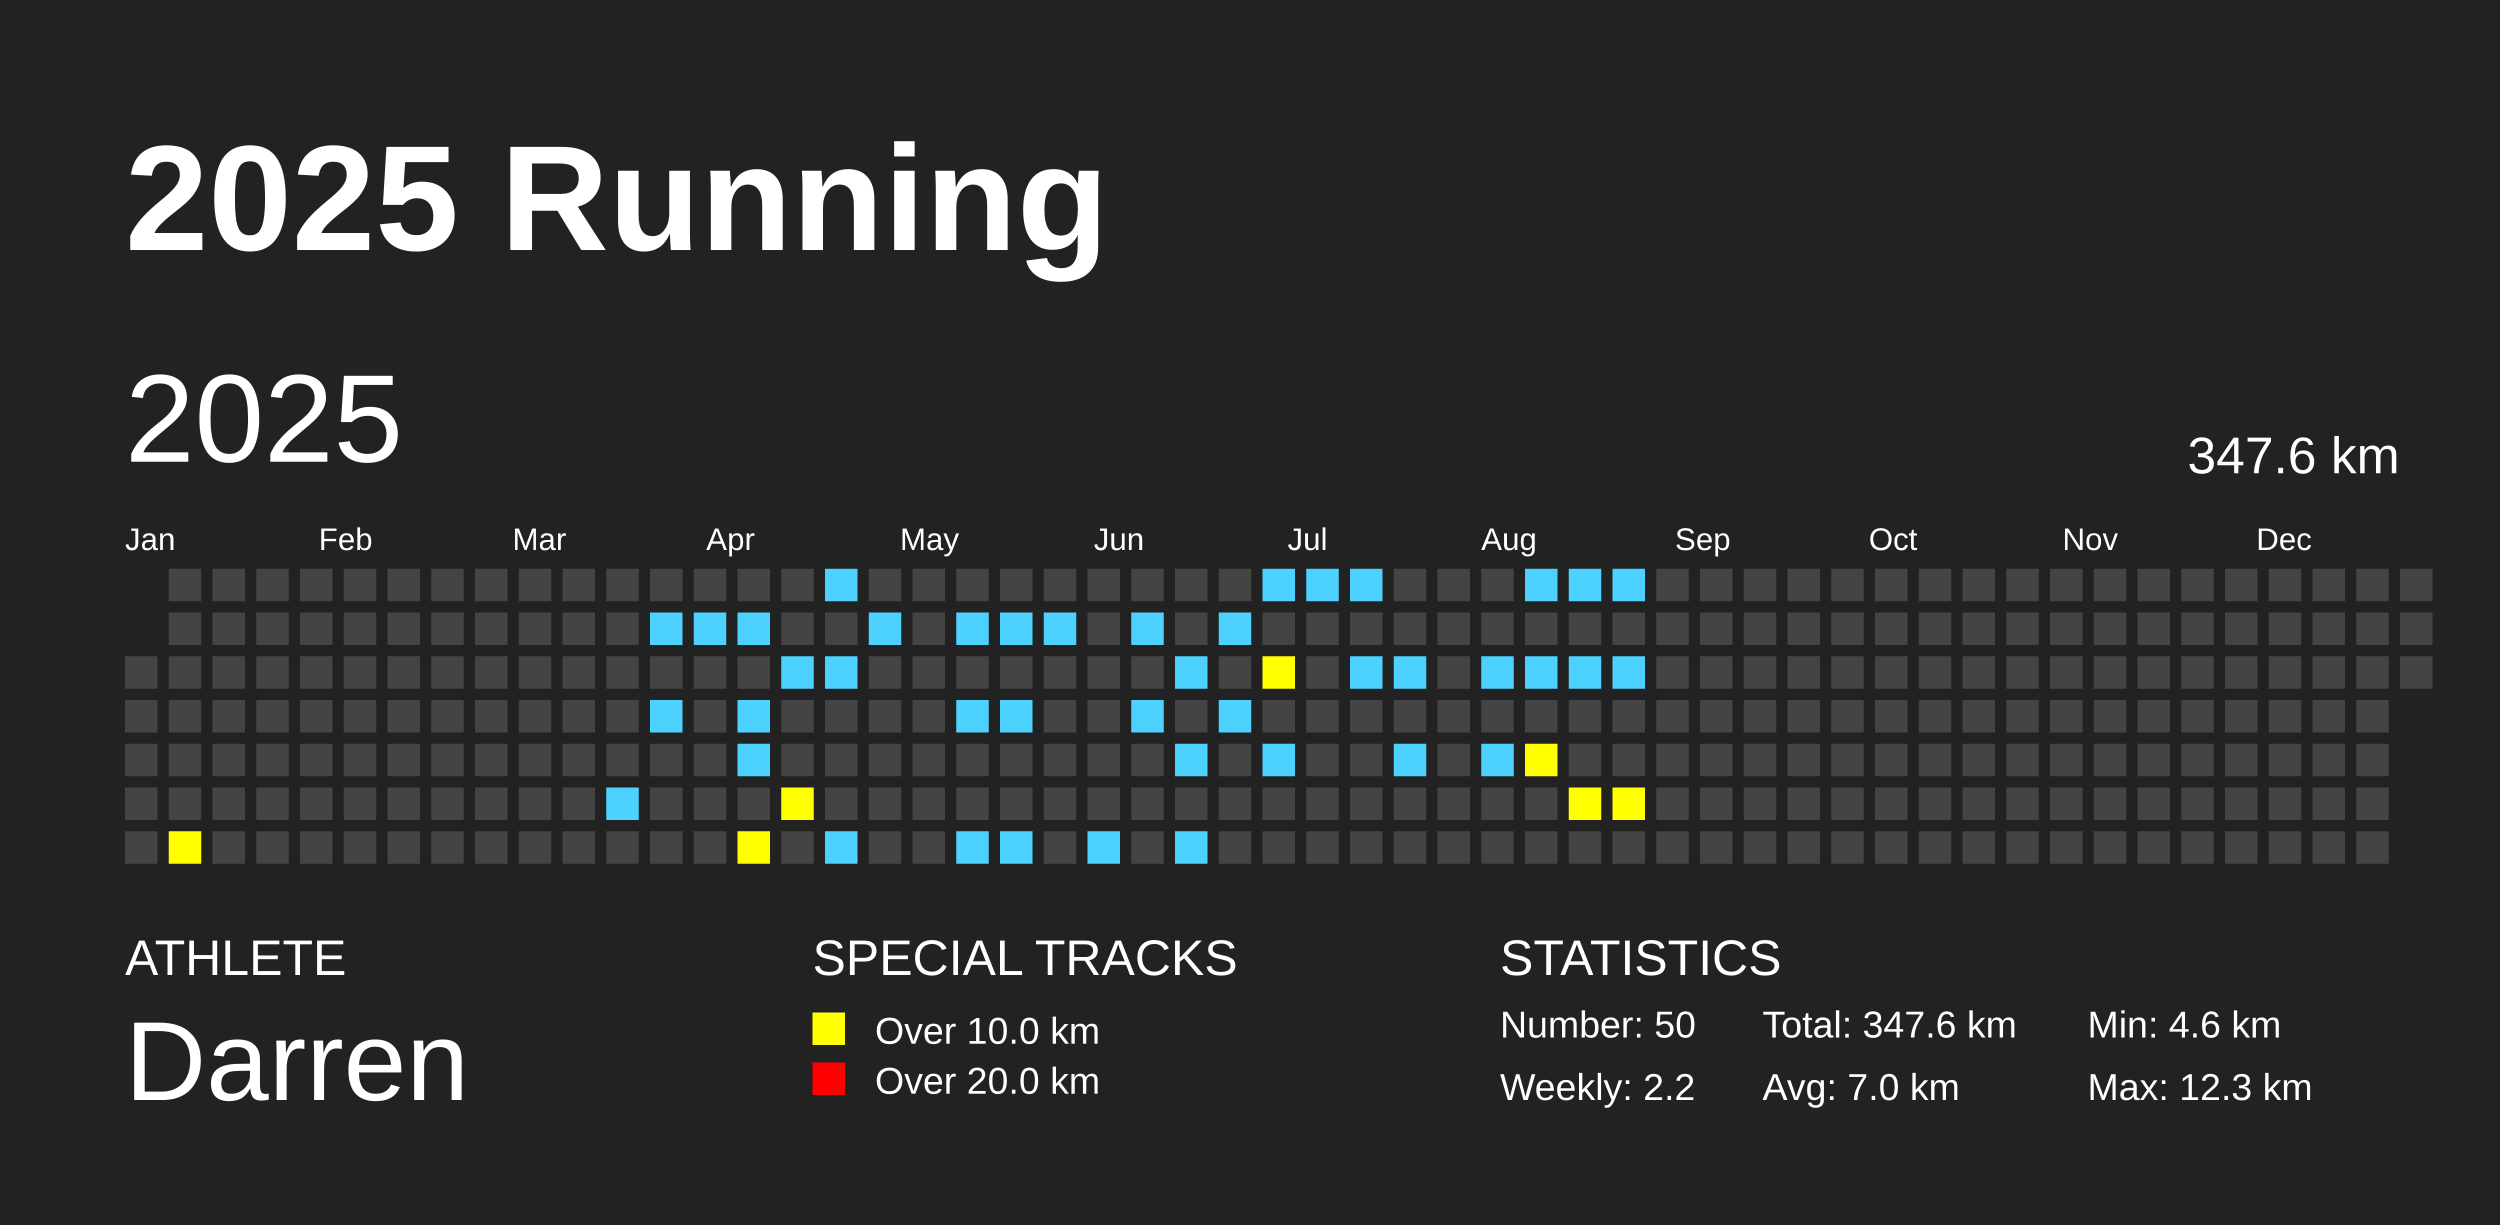
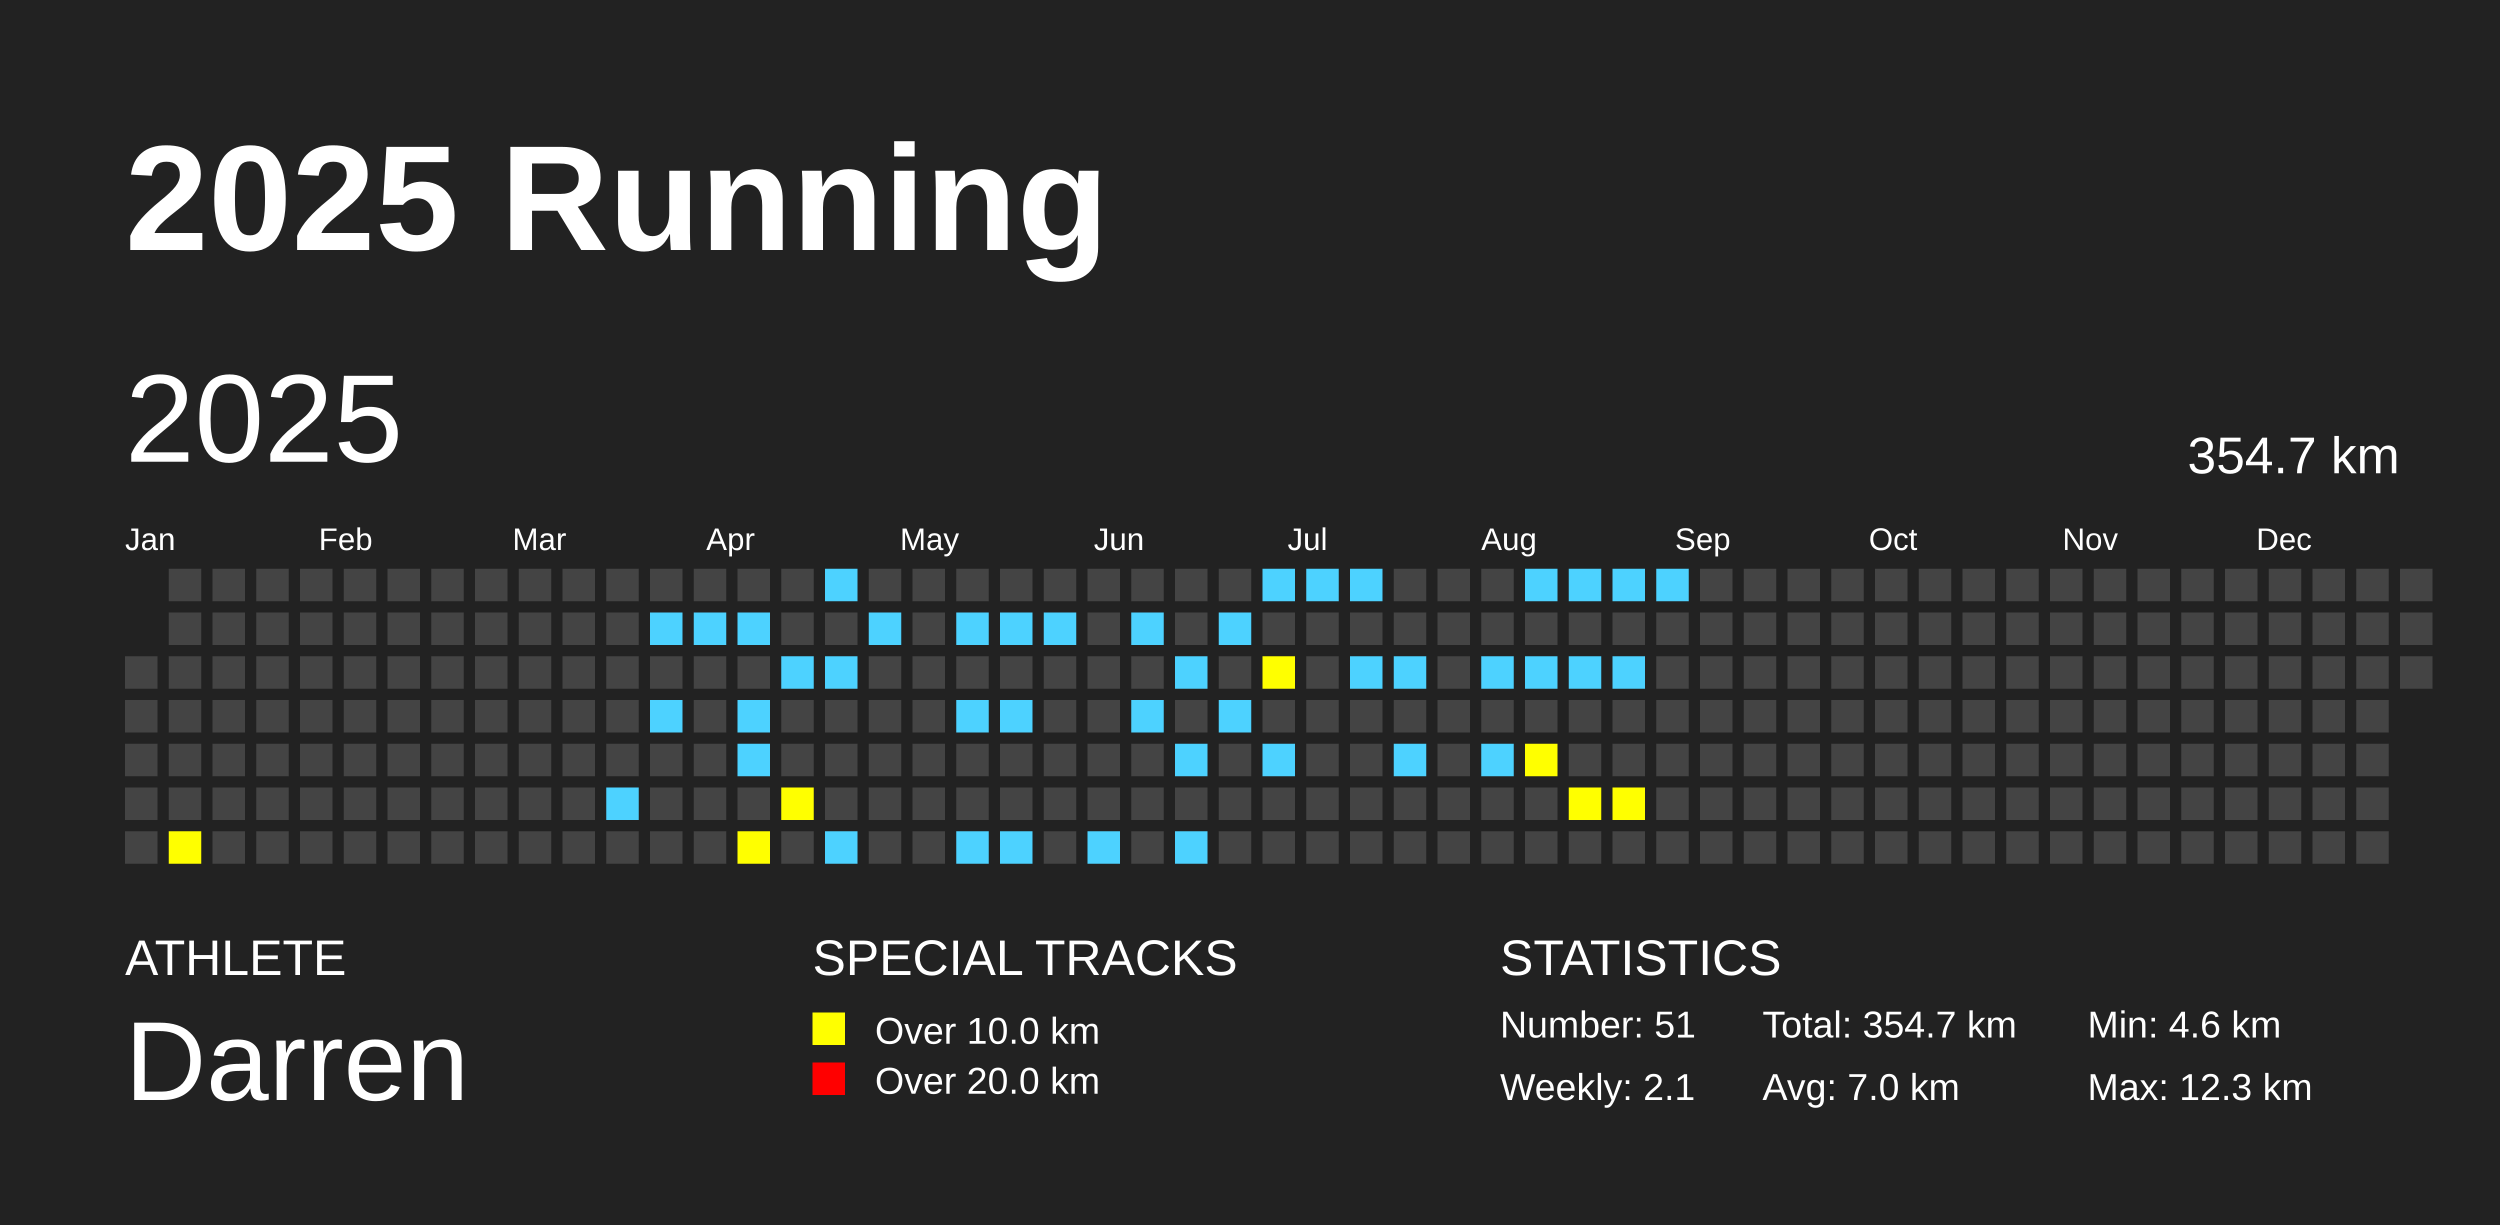
<svg xmlns="http://www.w3.org/2000/svg" baseProfile="full" height="98mm" version="1.1" viewBox="0,0,200,98" width="200mm">
  <defs />
  <rect fill="#222222" height="98" width="200" x="0" y="0" />
  <text fill="#FFFFFF" style="font-size:12px; font-family:Arial; font-weight:bold;" x="10" y="20">2025 Running</text>
  <text fill="#FFFFFF" style="font-size:4px; font-family:Arial" x="10" y="78">ATHLETE</text>
  <text fill="#FFFFFF" style="font-size:9px; font-family:Arial" x="10" y="88">Darren</text>
  <text fill="#FFFFFF" style="font-size:4px; font-family:Arial" x="65" y="78">SPECIAL TRACKS</text>
  <rect fill="yellow" height="2.6" width="2.6" x="65" y="81" />
  <text fill="#FFFFFF" style="font-size:3px; font-family:Arial" x="70" y="83.5">Over 10.0 km</text>
  <rect fill="red" height="2.6" width="2.6" x="65" y="85" />
  <text fill="#FFFFFF" style="font-size:3px; font-family:Arial" x="70" y="87.5">Over 20.0 km</text>
  <text fill="#FFFFFF" style="font-size:4px; font-family:Arial" x="120" y="78">STATISTICS</text>
-   <text fill="#FFFFFF" style="font-size:3px; font-family:Arial" x="120" y="83">Number: 50</text>
-   <text fill="#FFFFFF" style="font-size:3px; font-family:Arial" x="120" y="88">Weekly: 2.2</text>
-   <text fill="#FFFFFF" style="font-size:3px; font-family:Arial" x="141" y="83">Total: 347.6 km</text>
+   <text fill="#FFFFFF" style="font-size:3px; font-family:Arial" x="120" y="83">Number: 51</text>
+   <text fill="#FFFFFF" style="font-size:3px; font-family:Arial" x="120" y="88">Weekly: 2.1</text>
+   <text fill="#FFFFFF" style="font-size:3px; font-family:Arial" x="141" y="83">Total: 354.7 km</text>
  <text fill="#FFFFFF" style="font-size:3px; font-family:Arial" x="141" y="88">Avg: 7.0 km</text>
  <text fill="#FFFFFF" style="font-size:3px; font-family:Arial" x="167" y="83">Min: 4.6 km</text>
  <text fill="#FFFFFF" style="font-size:3px; font-family:Arial" x="167" y="88">Max: 12.3 km</text>
  <text dominant-baseline="hanging" fill="#FFFFFF" style="font-size:10.0px; font-family:Arial;" x="10" y="30">2025</text>
-   <text dominant-baseline="hanging" fill="#FFFFFF" style="font-size:4.125px; font-family:Arial;" x="175" y="35">347.6 km</text>
+   <text dominant-baseline="hanging" fill="#FFFFFF" style="font-size:4.125px; font-family:Arial;" x="175" y="35">354.7 km</text>
  <text fill="#FFFFFF" style="font-size:2.5px; font-family:Arial" x="10.0" y="44">Jan</text>
  <text fill="#FFFFFF" style="font-size:2.5px; font-family:Arial" x="25.5" y="44">Feb</text>
  <text fill="#FFFFFF" style="font-size:2.5px; font-family:Arial" x="41.0" y="44">Mar</text>
  <text fill="#FFFFFF" style="font-size:2.5px; font-family:Arial" x="56.5" y="44">Apr</text>
  <text fill="#FFFFFF" style="font-size:2.5px; font-family:Arial" x="72.0" y="44">May</text>
  <text fill="#FFFFFF" style="font-size:2.5px; font-family:Arial" x="87.5" y="44">Jun</text>
  <text fill="#FFFFFF" style="font-size:2.5px; font-family:Arial" x="103.0" y="44">Jul</text>
  <text fill="#FFFFFF" style="font-size:2.5px; font-family:Arial" x="118.5" y="44">Aug</text>
  <text fill="#FFFFFF" style="font-size:2.5px; font-family:Arial" x="134.0" y="44">Sep</text>
  <text fill="#FFFFFF" style="font-size:2.5px; font-family:Arial" x="149.5" y="44">Oct</text>
  <text fill="#FFFFFF" style="font-size:2.5px; font-family:Arial" x="165.0" y="44">Nov</text>
  <text fill="#FFFFFF" style="font-size:2.5px; font-family:Arial" x="180.5" y="44">Dec</text>
  <rect fill="#444444" height="2.6" width="2.6" x="10.0" y="52.5" />
  <rect fill="#444444" height="2.6" width="2.6" x="10.0" y="56.0" />
  <rect fill="#444444" height="2.6" width="2.6" x="10.0" y="59.5" />
  <rect fill="#444444" height="2.6" width="2.6" x="10.0" y="63.0" />
  <rect fill="#444444" height="2.6" width="2.6" x="10.0" y="66.5" />
  <rect fill="#444444" height="2.6" width="2.6" x="13.5" y="45.5" />
  <rect fill="#444444" height="2.6" width="2.6" x="13.5" y="49.0" />
  <rect fill="#444444" height="2.6" width="2.6" x="13.5" y="52.5" />
  <rect fill="#444444" height="2.6" width="2.6" x="13.5" y="56.0" />
  <rect fill="#444444" height="2.6" width="2.6" x="13.5" y="59.5" />
  <rect fill="#444444" height="2.6" width="2.6" x="13.5" y="63.0" />
  <rect fill="yellow" height="2.6" width="2.6" x="13.5" y="66.5" />
  <rect fill="#444444" height="2.6" width="2.6" x="17.0" y="45.5" />
  <rect fill="#444444" height="2.6" width="2.6" x="17.0" y="49.0" />
  <rect fill="#444444" height="2.6" width="2.6" x="17.0" y="52.5" />
  <rect fill="#444444" height="2.6" width="2.6" x="17.0" y="56.0" />
  <rect fill="#444444" height="2.6" width="2.6" x="17.0" y="59.5" />
  <rect fill="#444444" height="2.6" width="2.6" x="17.0" y="63.0" />
  <rect fill="#444444" height="2.6" width="2.6" x="17.0" y="66.5" />
  <rect fill="#444444" height="2.6" width="2.6" x="20.5" y="45.5" />
  <rect fill="#444444" height="2.6" width="2.6" x="20.5" y="49.0" />
  <rect fill="#444444" height="2.6" width="2.6" x="20.5" y="52.5" />
  <rect fill="#444444" height="2.6" width="2.6" x="20.5" y="56.0" />
  <rect fill="#444444" height="2.6" width="2.6" x="20.5" y="59.5" />
  <rect fill="#444444" height="2.6" width="2.6" x="20.5" y="63.0" />
  <rect fill="#444444" height="2.6" width="2.6" x="20.5" y="66.5" />
  <rect fill="#444444" height="2.6" width="2.6" x="24.0" y="45.5" />
  <rect fill="#444444" height="2.6" width="2.6" x="24.0" y="49.0" />
  <rect fill="#444444" height="2.6" width="2.6" x="24.0" y="52.5" />
  <rect fill="#444444" height="2.6" width="2.6" x="24.0" y="56.0" />
  <rect fill="#444444" height="2.6" width="2.6" x="24.0" y="59.5" />
  <rect fill="#444444" height="2.6" width="2.6" x="24.0" y="63.0" />
  <rect fill="#444444" height="2.6" width="2.6" x="24.0" y="66.5" />
  <rect fill="#444444" height="2.6" width="2.6" x="27.5" y="45.5" />
  <rect fill="#444444" height="2.6" width="2.6" x="27.5" y="49.0" />
  <rect fill="#444444" height="2.6" width="2.6" x="27.5" y="52.5" />
  <rect fill="#444444" height="2.6" width="2.6" x="27.5" y="56.0" />
  <rect fill="#444444" height="2.6" width="2.6" x="27.5" y="59.5" />
  <rect fill="#444444" height="2.6" width="2.6" x="27.5" y="63.0" />
  <rect fill="#444444" height="2.6" width="2.6" x="27.5" y="66.5" />
  <rect fill="#444444" height="2.6" width="2.6" x="31.0" y="45.5" />
  <rect fill="#444444" height="2.6" width="2.6" x="31.0" y="49.0" />
  <rect fill="#444444" height="2.6" width="2.6" x="31.0" y="52.5" />
  <rect fill="#444444" height="2.6" width="2.6" x="31.0" y="56.0" />
  <rect fill="#444444" height="2.6" width="2.6" x="31.0" y="59.5" />
  <rect fill="#444444" height="2.6" width="2.6" x="31.0" y="63.0" />
  <rect fill="#444444" height="2.6" width="2.6" x="31.0" y="66.5" />
  <rect fill="#444444" height="2.6" width="2.6" x="34.5" y="45.5" />
  <rect fill="#444444" height="2.6" width="2.6" x="34.5" y="49.0" />
  <rect fill="#444444" height="2.6" width="2.6" x="34.5" y="52.5" />
  <rect fill="#444444" height="2.6" width="2.6" x="34.5" y="56.0" />
  <rect fill="#444444" height="2.6" width="2.6" x="34.5" y="59.5" />
  <rect fill="#444444" height="2.6" width="2.6" x="34.5" y="63.0" />
  <rect fill="#444444" height="2.6" width="2.6" x="34.5" y="66.5" />
  <rect fill="#444444" height="2.6" width="2.6" x="38.0" y="45.5" />
  <rect fill="#444444" height="2.6" width="2.6" x="38.0" y="49.0" />
  <rect fill="#444444" height="2.6" width="2.6" x="38.0" y="52.5" />
  <rect fill="#444444" height="2.6" width="2.6" x="38.0" y="56.0" />
  <rect fill="#444444" height="2.6" width="2.6" x="38.0" y="59.5" />
  <rect fill="#444444" height="2.6" width="2.6" x="38.0" y="63.0" />
  <rect fill="#444444" height="2.6" width="2.6" x="38.0" y="66.5" />
  <rect fill="#444444" height="2.6" width="2.6" x="41.5" y="45.5" />
  <rect fill="#444444" height="2.6" width="2.6" x="41.5" y="49.0" />
  <rect fill="#444444" height="2.6" width="2.6" x="41.5" y="52.5" />
  <rect fill="#444444" height="2.6" width="2.6" x="41.5" y="56.0" />
  <rect fill="#444444" height="2.6" width="2.6" x="41.5" y="59.5" />
  <rect fill="#444444" height="2.6" width="2.6" x="41.5" y="63.0" />
  <rect fill="#444444" height="2.6" width="2.6" x="41.5" y="66.5" />
  <rect fill="#444444" height="2.6" width="2.6" x="45.0" y="45.5" />
  <rect fill="#444444" height="2.6" width="2.6" x="45.0" y="49.0" />
  <rect fill="#444444" height="2.6" width="2.6" x="45.0" y="52.5" />
  <rect fill="#444444" height="2.6" width="2.6" x="45.0" y="56.0" />
  <rect fill="#444444" height="2.6" width="2.6" x="45.0" y="59.5" />
  <rect fill="#444444" height="2.6" width="2.6" x="45.0" y="63.0" />
  <rect fill="#444444" height="2.6" width="2.6" x="45.0" y="66.5" />
  <rect fill="#444444" height="2.6" width="2.6" x="48.5" y="45.5" />
  <rect fill="#444444" height="2.6" width="2.6" x="48.5" y="49.0" />
  <rect fill="#444444" height="2.6" width="2.6" x="48.5" y="52.5" />
  <rect fill="#444444" height="2.6" width="2.6" x="48.5" y="56.0" />
  <rect fill="#444444" height="2.6" width="2.6" x="48.5" y="59.5" />
  <rect fill="#4DD2FF" height="2.6" width="2.6" x="48.5" y="63.0" />
  <rect fill="#444444" height="2.6" width="2.6" x="48.5" y="66.5" />
  <rect fill="#444444" height="2.6" width="2.6" x="52.0" y="45.5" />
  <rect fill="#4DD2FF" height="2.6" width="2.6" x="52.0" y="49.0" />
  <rect fill="#444444" height="2.6" width="2.6" x="52.0" y="52.5" />
  <rect fill="#4DD2FF" height="2.6" width="2.6" x="52.0" y="56.0" />
  <rect fill="#444444" height="2.6" width="2.6" x="52.0" y="59.5" />
  <rect fill="#444444" height="2.6" width="2.6" x="52.0" y="63.0" />
  <rect fill="#444444" height="2.6" width="2.6" x="52.0" y="66.5" />
  <rect fill="#444444" height="2.6" width="2.6" x="55.5" y="45.5" />
  <rect fill="#4DD2FF" height="2.6" width="2.6" x="55.5" y="49.0" />
  <rect fill="#444444" height="2.6" width="2.6" x="55.5" y="52.5" />
  <rect fill="#444444" height="2.6" width="2.6" x="55.5" y="56.0" />
  <rect fill="#444444" height="2.6" width="2.6" x="55.5" y="59.5" />
  <rect fill="#444444" height="2.6" width="2.6" x="55.5" y="63.0" />
  <rect fill="#444444" height="2.6" width="2.6" x="55.5" y="66.5" />
  <rect fill="#444444" height="2.6" width="2.6" x="59.0" y="45.5" />
  <rect fill="#4DD2FF" height="2.6" width="2.6" x="59.0" y="49.0" />
  <rect fill="#444444" height="2.6" width="2.6" x="59.0" y="52.5" />
  <rect fill="#4DD2FF" height="2.6" width="2.6" x="59.0" y="56.0" />
  <rect fill="#4DD2FF" height="2.6" width="2.6" x="59.0" y="59.5" />
  <rect fill="#444444" height="2.6" width="2.6" x="59.0" y="63.0" />
  <rect fill="yellow" height="2.6" width="2.6" x="59.0" y="66.5" />
  <rect fill="#444444" height="2.6" width="2.6" x="62.5" y="45.5" />
  <rect fill="#444444" height="2.6" width="2.6" x="62.5" y="49.0" />
  <rect fill="#4DD2FF" height="2.6" width="2.6" x="62.5" y="52.5" />
  <rect fill="#444444" height="2.6" width="2.6" x="62.5" y="56.0" />
  <rect fill="#444444" height="2.6" width="2.6" x="62.5" y="59.5" />
  <rect fill="yellow" height="2.6" width="2.6" x="62.5" y="63.0" />
  <rect fill="#444444" height="2.6" width="2.6" x="62.5" y="66.5" />
  <rect fill="#4DD2FF" height="2.6" width="2.6" x="66.0" y="45.5" />
  <rect fill="#444444" height="2.6" width="2.6" x="66.0" y="49.0" />
  <rect fill="#4DD2FF" height="2.6" width="2.6" x="66.0" y="52.5" />
  <rect fill="#444444" height="2.6" width="2.6" x="66.0" y="56.0" />
  <rect fill="#444444" height="2.6" width="2.6" x="66.0" y="59.5" />
  <rect fill="#444444" height="2.6" width="2.6" x="66.0" y="63.0" />
  <rect fill="#4DD2FF" height="2.6" width="2.6" x="66.0" y="66.5" />
  <rect fill="#444444" height="2.6" width="2.6" x="69.5" y="45.5" />
  <rect fill="#4DD2FF" height="2.6" width="2.6" x="69.5" y="49.0" />
  <rect fill="#444444" height="2.6" width="2.6" x="69.5" y="52.5" />
  <rect fill="#444444" height="2.6" width="2.6" x="69.5" y="56.0" />
  <rect fill="#444444" height="2.6" width="2.6" x="69.5" y="59.5" />
  <rect fill="#444444" height="2.6" width="2.6" x="69.5" y="63.0" />
  <rect fill="#444444" height="2.6" width="2.6" x="69.5" y="66.5" />
  <rect fill="#444444" height="2.6" width="2.6" x="73.0" y="45.5" />
  <rect fill="#444444" height="2.6" width="2.6" x="73.0" y="49.0" />
  <rect fill="#444444" height="2.6" width="2.6" x="73.0" y="52.5" />
  <rect fill="#444444" height="2.6" width="2.6" x="73.0" y="56.0" />
  <rect fill="#444444" height="2.6" width="2.6" x="73.0" y="59.5" />
  <rect fill="#444444" height="2.6" width="2.6" x="73.0" y="63.0" />
  <rect fill="#444444" height="2.6" width="2.6" x="73.0" y="66.5" />
  <rect fill="#444444" height="2.6" width="2.6" x="76.5" y="45.5" />
  <rect fill="#4DD2FF" height="2.6" width="2.6" x="76.5" y="49.0" />
  <rect fill="#444444" height="2.6" width="2.6" x="76.5" y="52.5" />
  <rect fill="#4DD2FF" height="2.6" width="2.6" x="76.5" y="56.0" />
  <rect fill="#444444" height="2.6" width="2.6" x="76.5" y="59.5" />
  <rect fill="#444444" height="2.6" width="2.6" x="76.5" y="63.0" />
  <rect fill="#4DD2FF" height="2.6" width="2.6" x="76.5" y="66.5" />
  <rect fill="#444444" height="2.6" width="2.6" x="80.0" y="45.5" />
  <rect fill="#4DD2FF" height="2.6" width="2.6" x="80.0" y="49.0" />
  <rect fill="#444444" height="2.6" width="2.6" x="80.0" y="52.5" />
  <rect fill="#4DD2FF" height="2.6" width="2.6" x="80.0" y="56.0" />
  <rect fill="#444444" height="2.6" width="2.6" x="80.0" y="59.5" />
  <rect fill="#444444" height="2.6" width="2.6" x="80.0" y="63.0" />
  <rect fill="#4DD2FF" height="2.6" width="2.6" x="80.0" y="66.5" />
  <rect fill="#444444" height="2.6" width="2.6" x="83.5" y="45.5" />
  <rect fill="#4DD2FF" height="2.6" width="2.6" x="83.5" y="49.0" />
  <rect fill="#444444" height="2.6" width="2.6" x="83.5" y="52.5" />
  <rect fill="#444444" height="2.6" width="2.6" x="83.5" y="56.0" />
  <rect fill="#444444" height="2.6" width="2.6" x="83.5" y="59.5" />
  <rect fill="#444444" height="2.6" width="2.6" x="83.5" y="63.0" />
  <rect fill="#444444" height="2.6" width="2.6" x="83.5" y="66.5" />
  <rect fill="#444444" height="2.6" width="2.6" x="87.0" y="45.5" />
  <rect fill="#444444" height="2.6" width="2.6" x="87.0" y="49.0" />
  <rect fill="#444444" height="2.6" width="2.6" x="87.0" y="52.5" />
  <rect fill="#444444" height="2.6" width="2.6" x="87.0" y="56.0" />
  <rect fill="#444444" height="2.6" width="2.6" x="87.0" y="59.5" />
  <rect fill="#444444" height="2.6" width="2.6" x="87.0" y="63.0" />
  <rect fill="#4DD2FF" height="2.6" width="2.6" x="87.0" y="66.5" />
  <rect fill="#444444" height="2.6" width="2.6" x="90.5" y="45.5" />
  <rect fill="#4DD2FF" height="2.6" width="2.6" x="90.5" y="49.0" />
  <rect fill="#444444" height="2.6" width="2.6" x="90.5" y="52.5" />
  <rect fill="#4DD2FF" height="2.6" width="2.6" x="90.5" y="56.0" />
  <rect fill="#444444" height="2.6" width="2.6" x="90.5" y="59.5" />
  <rect fill="#444444" height="2.6" width="2.6" x="90.5" y="63.0" />
  <rect fill="#444444" height="2.6" width="2.6" x="90.5" y="66.5" />
  <rect fill="#444444" height="2.6" width="2.6" x="94.0" y="45.5" />
  <rect fill="#444444" height="2.6" width="2.6" x="94.0" y="49.0" />
  <rect fill="#4DD2FF" height="2.6" width="2.6" x="94.0" y="52.5" />
  <rect fill="#444444" height="2.6" width="2.6" x="94.0" y="56.0" />
  <rect fill="#4DD2FF" height="2.6" width="2.6" x="94.0" y="59.5" />
  <rect fill="#444444" height="2.6" width="2.6" x="94.0" y="63.0" />
  <rect fill="#4DD2FF" height="2.6" width="2.6" x="94.0" y="66.5" />
  <rect fill="#444444" height="2.6" width="2.6" x="97.5" y="45.5" />
  <rect fill="#4DD2FF" height="2.6" width="2.6" x="97.5" y="49.0" />
  <rect fill="#444444" height="2.6" width="2.6" x="97.5" y="52.5" />
  <rect fill="#4DD2FF" height="2.6" width="2.6" x="97.5" y="56.0" />
  <rect fill="#444444" height="2.6" width="2.6" x="97.5" y="59.5" />
  <rect fill="#444444" height="2.6" width="2.6" x="97.5" y="63.0" />
  <rect fill="#444444" height="2.6" width="2.6" x="97.5" y="66.5" />
  <rect fill="#4DD2FF" height="2.6" width="2.6" x="101.0" y="45.5" />
  <rect fill="#444444" height="2.6" width="2.6" x="101.0" y="49.0" />
  <rect fill="yellow" height="2.6" width="2.6" x="101.0" y="52.5" />
  <rect fill="#444444" height="2.6" width="2.6" x="101.0" y="56.0" />
  <rect fill="#4DD2FF" height="2.6" width="2.6" x="101.0" y="59.5" />
  <rect fill="#444444" height="2.6" width="2.6" x="101.0" y="63.0" />
  <rect fill="#444444" height="2.6" width="2.6" x="101.0" y="66.5" />
  <rect fill="#4DD2FF" height="2.6" width="2.6" x="104.5" y="45.5" />
  <rect fill="#444444" height="2.6" width="2.6" x="104.5" y="49.0" />
  <rect fill="#444444" height="2.6" width="2.6" x="104.5" y="52.5" />
  <rect fill="#444444" height="2.6" width="2.6" x="104.5" y="56.0" />
  <rect fill="#444444" height="2.6" width="2.6" x="104.5" y="59.5" />
  <rect fill="#444444" height="2.6" width="2.6" x="104.5" y="63.0" />
  <rect fill="#444444" height="2.6" width="2.6" x="104.5" y="66.5" />
  <rect fill="#4DD2FF" height="2.6" width="2.6" x="108.0" y="45.5" />
  <rect fill="#444444" height="2.6" width="2.6" x="108.0" y="49.0" />
  <rect fill="#4DD2FF" height="2.6" width="2.6" x="108.0" y="52.5" />
  <rect fill="#444444" height="2.6" width="2.6" x="108.0" y="56.0" />
  <rect fill="#444444" height="2.6" width="2.6" x="108.0" y="59.5" />
  <rect fill="#444444" height="2.6" width="2.6" x="108.0" y="63.0" />
  <rect fill="#444444" height="2.6" width="2.6" x="108.0" y="66.5" />
  <rect fill="#444444" height="2.6" width="2.6" x="111.5" y="45.5" />
  <rect fill="#444444" height="2.6" width="2.6" x="111.5" y="49.0" />
  <rect fill="#4DD2FF" height="2.6" width="2.6" x="111.5" y="52.5" />
  <rect fill="#444444" height="2.6" width="2.6" x="111.5" y="56.0" />
  <rect fill="#4DD2FF" height="2.6" width="2.6" x="111.5" y="59.5" />
  <rect fill="#444444" height="2.6" width="2.6" x="111.5" y="63.0" />
  <rect fill="#444444" height="2.6" width="2.6" x="111.5" y="66.5" />
  <rect fill="#444444" height="2.6" width="2.6" x="115.0" y="45.5" />
  <rect fill="#444444" height="2.6" width="2.6" x="115.0" y="49.0" />
  <rect fill="#444444" height="2.6" width="2.6" x="115.0" y="52.5" />
  <rect fill="#444444" height="2.6" width="2.6" x="115.0" y="56.0" />
  <rect fill="#444444" height="2.6" width="2.6" x="115.0" y="59.5" />
  <rect fill="#444444" height="2.6" width="2.6" x="115.0" y="63.0" />
  <rect fill="#444444" height="2.6" width="2.6" x="115.0" y="66.5" />
  <rect fill="#444444" height="2.6" width="2.6" x="118.5" y="45.5" />
  <rect fill="#444444" height="2.6" width="2.6" x="118.5" y="49.0" />
  <rect fill="#4DD2FF" height="2.6" width="2.6" x="118.5" y="52.5" />
  <rect fill="#444444" height="2.6" width="2.6" x="118.5" y="56.0" />
  <rect fill="#4DD2FF" height="2.6" width="2.6" x="118.5" y="59.5" />
  <rect fill="#444444" height="2.6" width="2.6" x="118.5" y="63.0" />
  <rect fill="#444444" height="2.6" width="2.6" x="118.5" y="66.5" />
  <rect fill="#4DD2FF" height="2.6" width="2.6" x="122.0" y="45.5" />
  <rect fill="#444444" height="2.6" width="2.6" x="122.0" y="49.0" />
  <rect fill="#4DD2FF" height="2.6" width="2.6" x="122.0" y="52.5" />
  <rect fill="#444444" height="2.6" width="2.6" x="122.0" y="56.0" />
  <rect fill="yellow" height="2.6" width="2.6" x="122.0" y="59.5" />
  <rect fill="#444444" height="2.6" width="2.6" x="122.0" y="63.0" />
  <rect fill="#444444" height="2.6" width="2.6" x="122.0" y="66.5" />
  <rect fill="#4DD2FF" height="2.6" width="2.6" x="125.5" y="45.5" />
  <rect fill="#444444" height="2.6" width="2.6" x="125.5" y="49.0" />
  <rect fill="#4DD2FF" height="2.6" width="2.6" x="125.5" y="52.5" />
  <rect fill="#444444" height="2.6" width="2.6" x="125.5" y="56.0" />
  <rect fill="#444444" height="2.6" width="2.6" x="125.5" y="59.5" />
  <rect fill="yellow" height="2.6" width="2.6" x="125.5" y="63.0" />
  <rect fill="#444444" height="2.6" width="2.6" x="125.5" y="66.5" />
  <rect fill="#4DD2FF" height="2.6" width="2.6" x="129.0" y="45.5" />
  <rect fill="#444444" height="2.6" width="2.6" x="129.0" y="49.0" />
  <rect fill="#4DD2FF" height="2.6" width="2.6" x="129.0" y="52.5" />
  <rect fill="#444444" height="2.6" width="2.6" x="129.0" y="56.0" />
  <rect fill="#444444" height="2.6" width="2.6" x="129.0" y="59.5" />
  <rect fill="yellow" height="2.6" width="2.6" x="129.0" y="63.0" />
  <rect fill="#444444" height="2.6" width="2.6" x="129.0" y="66.5" />
-   <rect fill="#444444" height="2.6" width="2.6" x="132.5" y="45.5" />
+   <rect fill="#4DD2FF" height="2.6" width="2.6" x="132.5" y="45.5" />
  <rect fill="#444444" height="2.6" width="2.6" x="132.5" y="49.0" />
  <rect fill="#444444" height="2.6" width="2.6" x="132.5" y="52.5" />
  <rect fill="#444444" height="2.6" width="2.6" x="132.5" y="56.0" />
  <rect fill="#444444" height="2.6" width="2.6" x="132.5" y="59.5" />
  <rect fill="#444444" height="2.6" width="2.6" x="132.5" y="63.0" />
  <rect fill="#444444" height="2.6" width="2.6" x="132.5" y="66.5" />
  <rect fill="#444444" height="2.6" width="2.6" x="136.0" y="45.5" />
  <rect fill="#444444" height="2.6" width="2.6" x="136.0" y="49.0" />
  <rect fill="#444444" height="2.6" width="2.6" x="136.0" y="52.5" />
  <rect fill="#444444" height="2.6" width="2.6" x="136.0" y="56.0" />
  <rect fill="#444444" height="2.6" width="2.6" x="136.0" y="59.5" />
  <rect fill="#444444" height="2.6" width="2.6" x="136.0" y="63.0" />
  <rect fill="#444444" height="2.6" width="2.6" x="136.0" y="66.5" />
  <rect fill="#444444" height="2.6" width="2.6" x="139.5" y="45.5" />
  <rect fill="#444444" height="2.6" width="2.6" x="139.5" y="49.0" />
  <rect fill="#444444" height="2.6" width="2.6" x="139.5" y="52.5" />
  <rect fill="#444444" height="2.6" width="2.6" x="139.5" y="56.0" />
  <rect fill="#444444" height="2.6" width="2.6" x="139.5" y="59.5" />
  <rect fill="#444444" height="2.6" width="2.6" x="139.5" y="63.0" />
  <rect fill="#444444" height="2.6" width="2.6" x="139.5" y="66.5" />
  <rect fill="#444444" height="2.6" width="2.6" x="143.0" y="45.5" />
  <rect fill="#444444" height="2.6" width="2.6" x="143.0" y="49.0" />
  <rect fill="#444444" height="2.6" width="2.6" x="143.0" y="52.5" />
  <rect fill="#444444" height="2.6" width="2.6" x="143.0" y="56.0" />
  <rect fill="#444444" height="2.6" width="2.6" x="143.0" y="59.5" />
  <rect fill="#444444" height="2.6" width="2.6" x="143.0" y="63.0" />
  <rect fill="#444444" height="2.6" width="2.6" x="143.0" y="66.5" />
  <rect fill="#444444" height="2.6" width="2.6" x="146.5" y="45.5" />
  <rect fill="#444444" height="2.6" width="2.6" x="146.5" y="49.0" />
  <rect fill="#444444" height="2.6" width="2.6" x="146.5" y="52.5" />
  <rect fill="#444444" height="2.6" width="2.6" x="146.5" y="56.0" />
  <rect fill="#444444" height="2.6" width="2.6" x="146.5" y="59.5" />
  <rect fill="#444444" height="2.6" width="2.6" x="146.5" y="63.0" />
  <rect fill="#444444" height="2.6" width="2.6" x="146.5" y="66.5" />
  <rect fill="#444444" height="2.6" width="2.6" x="150.0" y="45.5" />
  <rect fill="#444444" height="2.6" width="2.6" x="150.0" y="49.0" />
  <rect fill="#444444" height="2.6" width="2.6" x="150.0" y="52.5" />
  <rect fill="#444444" height="2.6" width="2.6" x="150.0" y="56.0" />
  <rect fill="#444444" height="2.6" width="2.6" x="150.0" y="59.5" />
  <rect fill="#444444" height="2.6" width="2.6" x="150.0" y="63.0" />
  <rect fill="#444444" height="2.6" width="2.6" x="150.0" y="66.5" />
  <rect fill="#444444" height="2.6" width="2.6" x="153.5" y="45.5" />
  <rect fill="#444444" height="2.6" width="2.6" x="153.5" y="49.0" />
  <rect fill="#444444" height="2.6" width="2.6" x="153.5" y="52.5" />
  <rect fill="#444444" height="2.6" width="2.6" x="153.5" y="56.0" />
  <rect fill="#444444" height="2.6" width="2.6" x="153.5" y="59.5" />
  <rect fill="#444444" height="2.6" width="2.6" x="153.5" y="63.0" />
  <rect fill="#444444" height="2.6" width="2.6" x="153.5" y="66.5" />
  <rect fill="#444444" height="2.6" width="2.6" x="157.0" y="45.5" />
  <rect fill="#444444" height="2.6" width="2.6" x="157.0" y="49.0" />
  <rect fill="#444444" height="2.6" width="2.6" x="157.0" y="52.5" />
  <rect fill="#444444" height="2.6" width="2.6" x="157.0" y="56.0" />
  <rect fill="#444444" height="2.6" width="2.6" x="157.0" y="59.5" />
  <rect fill="#444444" height="2.6" width="2.6" x="157.0" y="63.0" />
  <rect fill="#444444" height="2.6" width="2.6" x="157.0" y="66.5" />
  <rect fill="#444444" height="2.6" width="2.6" x="160.5" y="45.5" />
  <rect fill="#444444" height="2.6" width="2.6" x="160.5" y="49.0" />
  <rect fill="#444444" height="2.6" width="2.6" x="160.5" y="52.5" />
  <rect fill="#444444" height="2.6" width="2.6" x="160.5" y="56.0" />
  <rect fill="#444444" height="2.6" width="2.6" x="160.5" y="59.5" />
  <rect fill="#444444" height="2.6" width="2.6" x="160.5" y="63.0" />
  <rect fill="#444444" height="2.6" width="2.6" x="160.5" y="66.5" />
  <rect fill="#444444" height="2.6" width="2.6" x="164.0" y="45.5" />
  <rect fill="#444444" height="2.6" width="2.6" x="164.0" y="49.0" />
  <rect fill="#444444" height="2.6" width="2.6" x="164.0" y="52.5" />
  <rect fill="#444444" height="2.6" width="2.6" x="164.0" y="56.0" />
  <rect fill="#444444" height="2.6" width="2.6" x="164.0" y="59.5" />
  <rect fill="#444444" height="2.6" width="2.6" x="164.0" y="63.0" />
  <rect fill="#444444" height="2.6" width="2.6" x="164.0" y="66.5" />
  <rect fill="#444444" height="2.6" width="2.6" x="167.5" y="45.5" />
  <rect fill="#444444" height="2.6" width="2.6" x="167.5" y="49.0" />
  <rect fill="#444444" height="2.6" width="2.6" x="167.5" y="52.5" />
  <rect fill="#444444" height="2.6" width="2.6" x="167.5" y="56.0" />
  <rect fill="#444444" height="2.6" width="2.6" x="167.5" y="59.5" />
  <rect fill="#444444" height="2.6" width="2.6" x="167.5" y="63.0" />
  <rect fill="#444444" height="2.6" width="2.6" x="167.5" y="66.5" />
  <rect fill="#444444" height="2.6" width="2.6" x="171.0" y="45.5" />
  <rect fill="#444444" height="2.6" width="2.6" x="171.0" y="49.0" />
  <rect fill="#444444" height="2.6" width="2.6" x="171.0" y="52.5" />
  <rect fill="#444444" height="2.6" width="2.6" x="171.0" y="56.0" />
  <rect fill="#444444" height="2.6" width="2.6" x="171.0" y="59.5" />
  <rect fill="#444444" height="2.6" width="2.6" x="171.0" y="63.0" />
  <rect fill="#444444" height="2.6" width="2.6" x="171.0" y="66.5" />
  <rect fill="#444444" height="2.6" width="2.6" x="174.5" y="45.5" />
  <rect fill="#444444" height="2.6" width="2.6" x="174.5" y="49.0" />
  <rect fill="#444444" height="2.6" width="2.6" x="174.5" y="52.5" />
  <rect fill="#444444" height="2.6" width="2.6" x="174.5" y="56.0" />
  <rect fill="#444444" height="2.6" width="2.6" x="174.5" y="59.5" />
  <rect fill="#444444" height="2.6" width="2.6" x="174.5" y="63.0" />
  <rect fill="#444444" height="2.6" width="2.6" x="174.5" y="66.5" />
  <rect fill="#444444" height="2.6" width="2.6" x="178.0" y="45.5" />
  <rect fill="#444444" height="2.6" width="2.6" x="178.0" y="49.0" />
  <rect fill="#444444" height="2.6" width="2.6" x="178.0" y="52.5" />
  <rect fill="#444444" height="2.6" width="2.6" x="178.0" y="56.0" />
  <rect fill="#444444" height="2.6" width="2.6" x="178.0" y="59.5" />
  <rect fill="#444444" height="2.6" width="2.6" x="178.0" y="63.0" />
  <rect fill="#444444" height="2.6" width="2.6" x="178.0" y="66.5" />
  <rect fill="#444444" height="2.6" width="2.6" x="181.5" y="45.5" />
  <rect fill="#444444" height="2.6" width="2.6" x="181.5" y="49.0" />
  <rect fill="#444444" height="2.6" width="2.6" x="181.5" y="52.5" />
  <rect fill="#444444" height="2.6" width="2.6" x="181.5" y="56.0" />
  <rect fill="#444444" height="2.6" width="2.6" x="181.5" y="59.5" />
  <rect fill="#444444" height="2.6" width="2.6" x="181.5" y="63.0" />
  <rect fill="#444444" height="2.6" width="2.6" x="181.5" y="66.5" />
  <rect fill="#444444" height="2.6" width="2.6" x="185.0" y="45.5" />
  <rect fill="#444444" height="2.6" width="2.6" x="185.0" y="49.0" />
  <rect fill="#444444" height="2.6" width="2.6" x="185.0" y="52.5" />
  <rect fill="#444444" height="2.6" width="2.6" x="185.0" y="56.0" />
  <rect fill="#444444" height="2.6" width="2.6" x="185.0" y="59.5" />
  <rect fill="#444444" height="2.6" width="2.6" x="185.0" y="63.0" />
  <rect fill="#444444" height="2.6" width="2.6" x="185.0" y="66.5" />
  <rect fill="#444444" height="2.6" width="2.6" x="188.5" y="45.5" />
  <rect fill="#444444" height="2.6" width="2.6" x="188.5" y="49.0" />
  <rect fill="#444444" height="2.6" width="2.6" x="188.5" y="52.5" />
  <rect fill="#444444" height="2.6" width="2.6" x="188.5" y="56.0" />
  <rect fill="#444444" height="2.6" width="2.6" x="188.5" y="59.5" />
  <rect fill="#444444" height="2.6" width="2.6" x="188.5" y="63.0" />
  <rect fill="#444444" height="2.6" width="2.6" x="188.5" y="66.5" />
  <rect fill="#444444" height="2.6" width="2.6" x="192.0" y="45.5" />
  <rect fill="#444444" height="2.6" width="2.6" x="192.0" y="49.0" />
  <rect fill="#444444" height="2.6" width="2.6" x="192.0" y="52.5" />
</svg>
